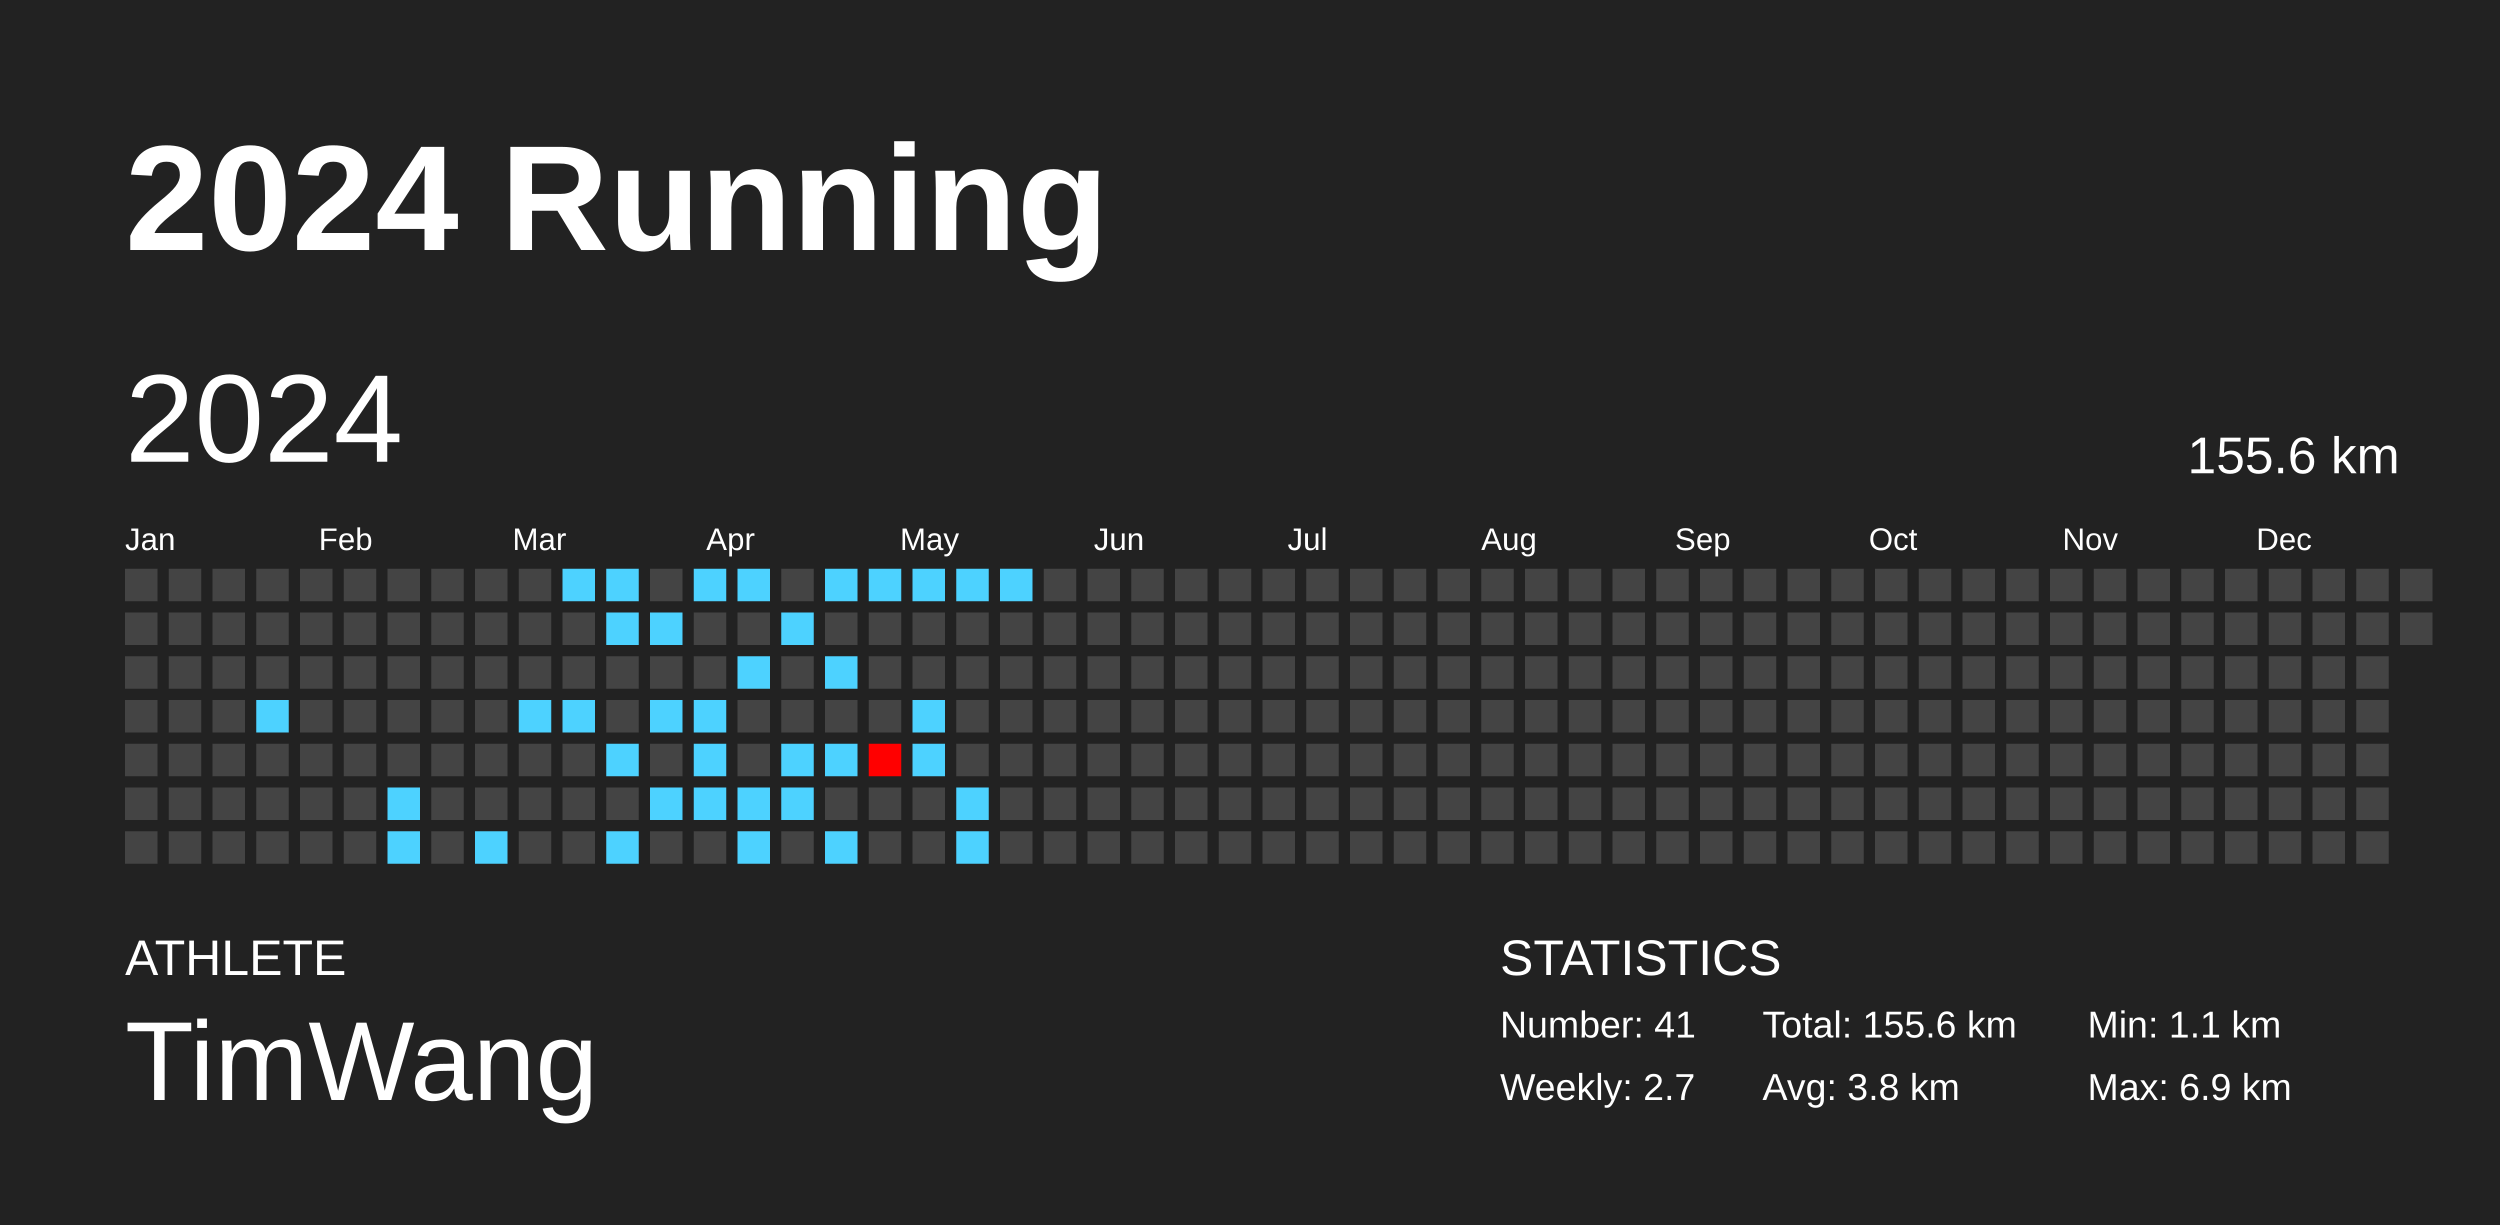
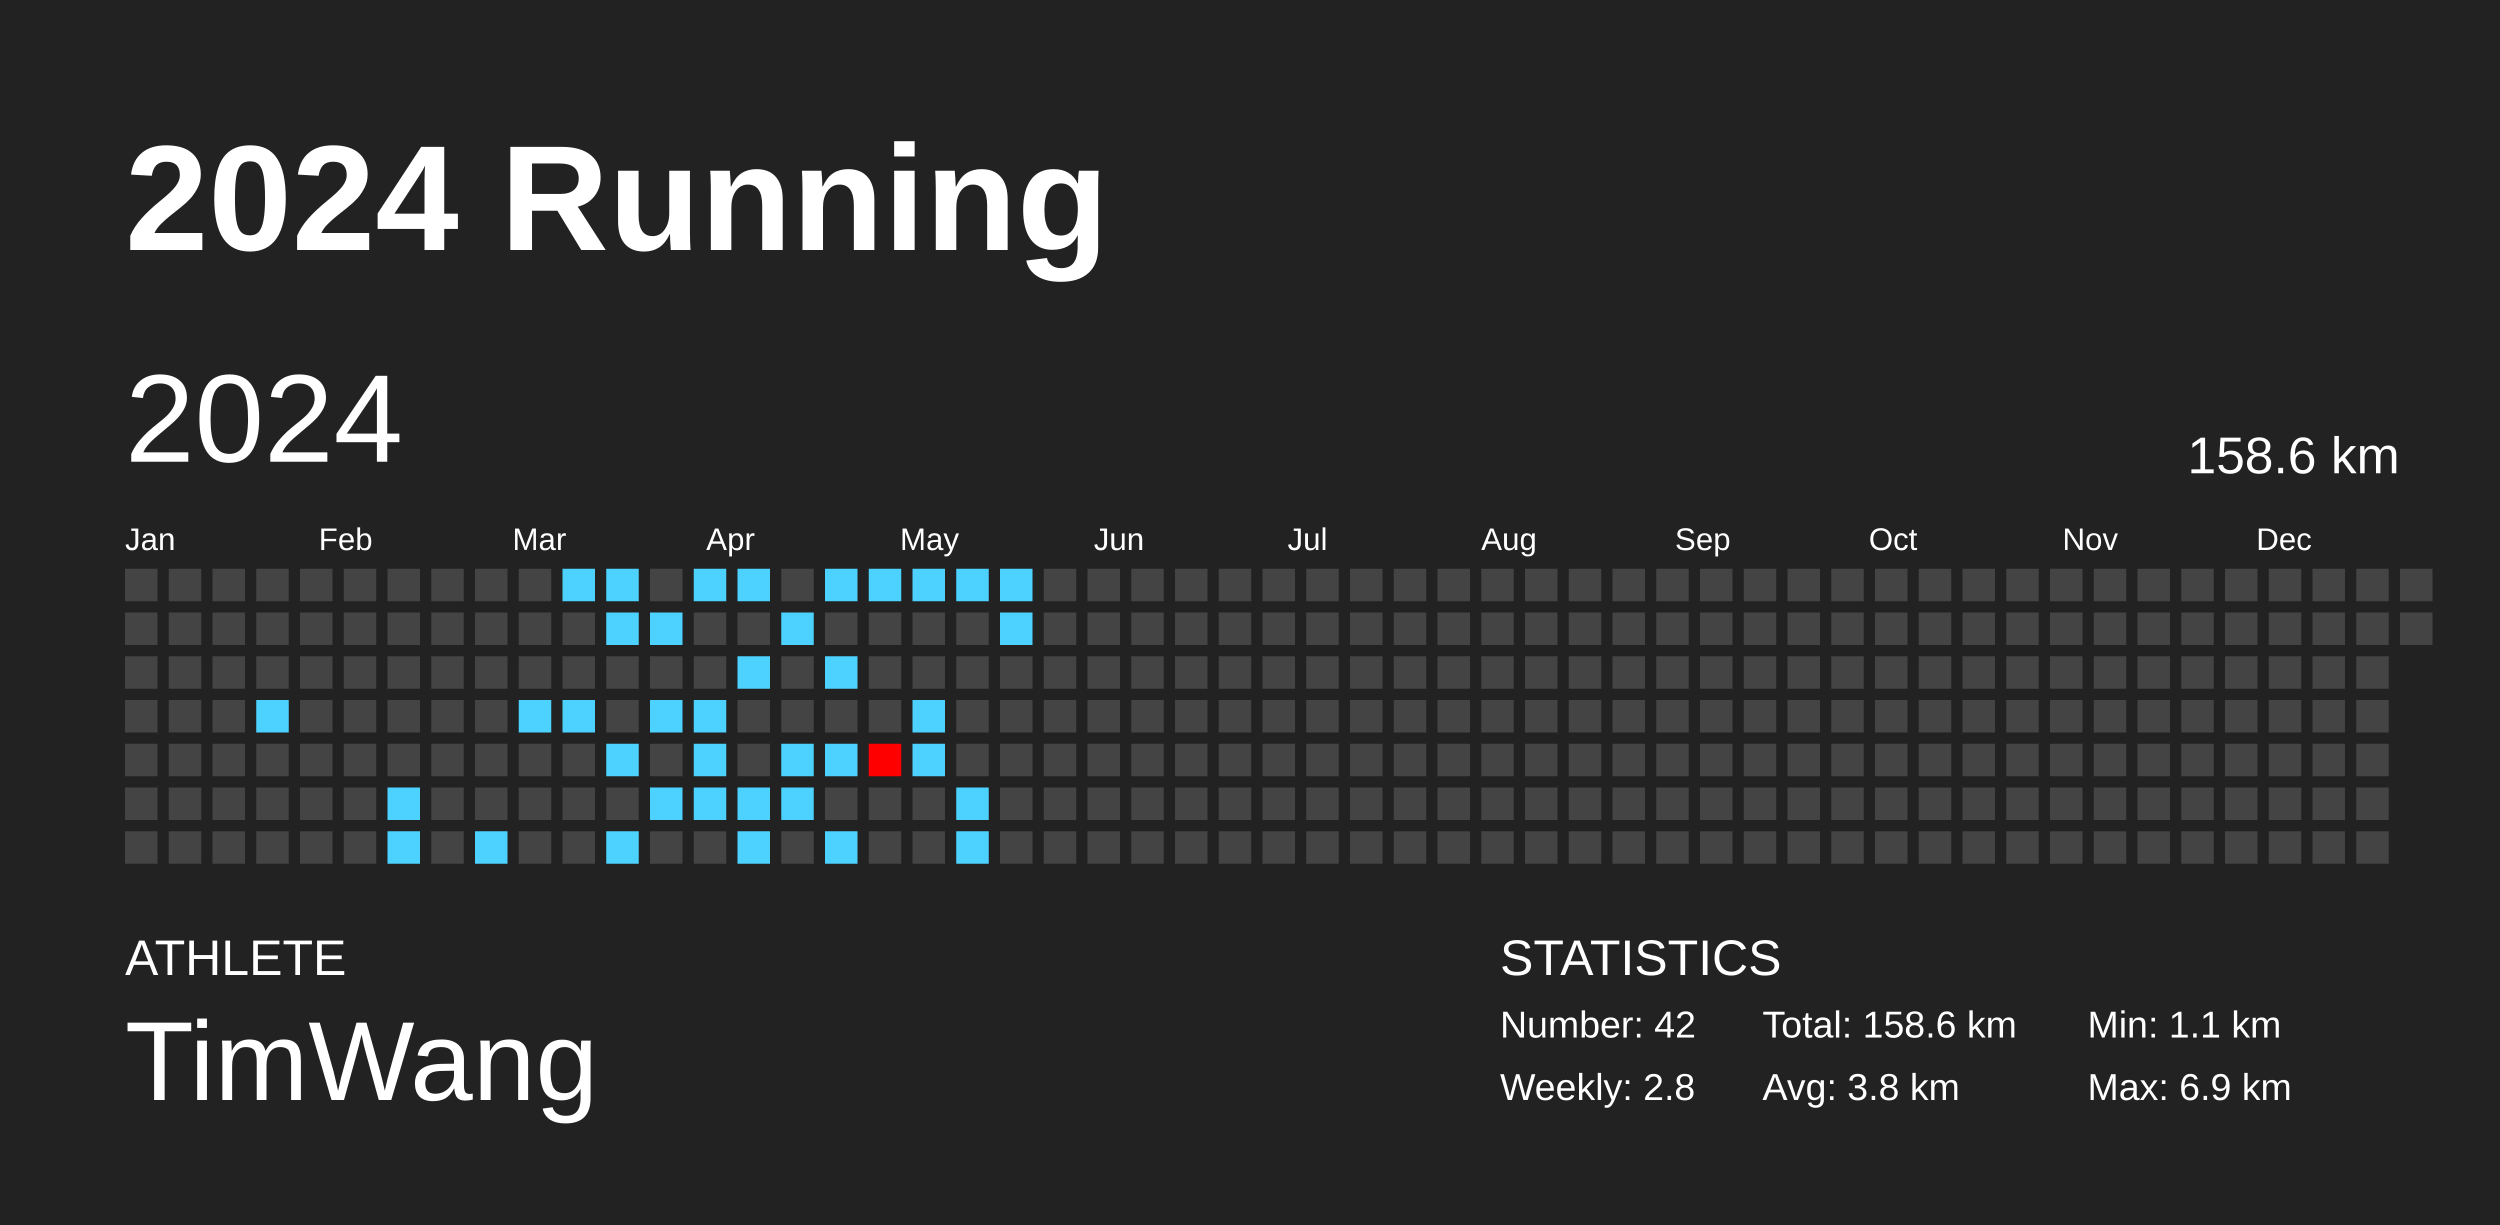
<svg xmlns="http://www.w3.org/2000/svg" baseProfile="full" height="98mm" version="1.1" viewBox="0,0,200,98" width="200mm">
  <defs />
  <rect fill="#222222" height="98" width="200" x="0" y="0" />
  <text fill="#FFFFFF" style="font-size:12px; font-family:Arial; font-weight:bold;" x="10" y="20">2024 Running</text>
  <text fill="#FFFFFF" style="font-size:4px; font-family:Arial" x="10" y="78">ATHLETE</text>
  <text fill="#FFFFFF" style="font-size:9px; font-family:Arial" x="10" y="88">TimWang</text>
  <text fill="#FFFFFF" style="font-size:4px; font-family:Arial" x="120" y="78">STATISTICS</text>
-   <text fill="#FFFFFF" style="font-size:3px; font-family:Arial" x="120" y="83">Number: 41</text>
-   <text fill="#FFFFFF" style="font-size:3px; font-family:Arial" x="120" y="88">Weekly: 2.7</text>
-   <text fill="#FFFFFF" style="font-size:3px; font-family:Arial" x="141" y="83">Total: 155.6 km</text>
+   <text fill="#FFFFFF" style="font-size:3px; font-family:Arial" x="120" y="83">Number: 42</text>
+   <text fill="#FFFFFF" style="font-size:3px; font-family:Arial" x="120" y="88">Weekly: 2.8</text>
+   <text fill="#FFFFFF" style="font-size:3px; font-family:Arial" x="141" y="83">Total: 158.6 km</text>
  <text fill="#FFFFFF" style="font-size:3px; font-family:Arial" x="141" y="88">Avg: 3.8 km</text>
  <text fill="#FFFFFF" style="font-size:3px; font-family:Arial" x="167" y="83">Min: 1.1 km</text>
  <text fill="#FFFFFF" style="font-size:3px; font-family:Arial" x="167" y="88">Max: 6.9 km</text>
  <text dominant-baseline="hanging" fill="#FFFFFF" style="font-size:10.0px; font-family:Arial;" x="10" y="30">2024</text>
-   <text dominant-baseline="hanging" fill="#FFFFFF" style="font-size:4.125px; font-family:Arial;" x="175" y="35">155.6 km</text>
+   <text dominant-baseline="hanging" fill="#FFFFFF" style="font-size:4.125px; font-family:Arial;" x="175" y="35">158.6 km</text>
  <text fill="#FFFFFF" style="font-size:2.5px; font-family:Arial" x="10.0" y="44">Jan</text>
  <text fill="#FFFFFF" style="font-size:2.5px; font-family:Arial" x="25.5" y="44">Feb</text>
  <text fill="#FFFFFF" style="font-size:2.5px; font-family:Arial" x="41.0" y="44">Mar</text>
  <text fill="#FFFFFF" style="font-size:2.5px; font-family:Arial" x="56.5" y="44">Apr</text>
  <text fill="#FFFFFF" style="font-size:2.5px; font-family:Arial" x="72.0" y="44">May</text>
  <text fill="#FFFFFF" style="font-size:2.5px; font-family:Arial" x="87.5" y="44">Jun</text>
  <text fill="#FFFFFF" style="font-size:2.5px; font-family:Arial" x="103.0" y="44">Jul</text>
  <text fill="#FFFFFF" style="font-size:2.5px; font-family:Arial" x="118.5" y="44">Aug</text>
  <text fill="#FFFFFF" style="font-size:2.5px; font-family:Arial" x="134.0" y="44">Sep</text>
  <text fill="#FFFFFF" style="font-size:2.5px; font-family:Arial" x="149.5" y="44">Oct</text>
  <text fill="#FFFFFF" style="font-size:2.5px; font-family:Arial" x="165.0" y="44">Nov</text>
  <text fill="#FFFFFF" style="font-size:2.5px; font-family:Arial" x="180.5" y="44">Dec</text>
  <rect fill="#444444" height="2.6" width="2.6" x="10.0" y="45.5" />
  <rect fill="#444444" height="2.6" width="2.6" x="10.0" y="49.0" />
  <rect fill="#444444" height="2.6" width="2.6" x="10.0" y="52.5" />
  <rect fill="#444444" height="2.6" width="2.6" x="10.0" y="56.0" />
  <rect fill="#444444" height="2.6" width="2.6" x="10.0" y="59.5" />
  <rect fill="#444444" height="2.6" width="2.6" x="10.0" y="63.0" />
  <rect fill="#444444" height="2.6" width="2.6" x="10.0" y="66.5" />
  <rect fill="#444444" height="2.6" width="2.6" x="13.5" y="45.5" />
  <rect fill="#444444" height="2.6" width="2.6" x="13.5" y="49.0" />
  <rect fill="#444444" height="2.6" width="2.6" x="13.5" y="52.5" />
  <rect fill="#444444" height="2.6" width="2.6" x="13.5" y="56.0" />
  <rect fill="#444444" height="2.6" width="2.6" x="13.5" y="59.5" />
  <rect fill="#444444" height="2.6" width="2.6" x="13.5" y="63.0" />
  <rect fill="#444444" height="2.6" width="2.6" x="13.5" y="66.5" />
  <rect fill="#444444" height="2.6" width="2.6" x="17.0" y="45.5" />
  <rect fill="#444444" height="2.6" width="2.6" x="17.0" y="49.0" />
  <rect fill="#444444" height="2.6" width="2.6" x="17.0" y="52.5" />
  <rect fill="#444444" height="2.6" width="2.6" x="17.0" y="56.0" />
  <rect fill="#444444" height="2.6" width="2.6" x="17.0" y="59.5" />
  <rect fill="#444444" height="2.6" width="2.6" x="17.0" y="63.0" />
  <rect fill="#444444" height="2.6" width="2.6" x="17.0" y="66.5" />
  <rect fill="#444444" height="2.6" width="2.6" x="20.5" y="45.5" />
  <rect fill="#444444" height="2.6" width="2.6" x="20.5" y="49.0" />
  <rect fill="#444444" height="2.6" width="2.6" x="20.5" y="52.5" />
  <rect fill="#4dd2ff" height="2.6" width="2.6" x="20.5" y="56.0" />
  <rect fill="#444444" height="2.6" width="2.6" x="20.5" y="59.5" />
  <rect fill="#444444" height="2.6" width="2.6" x="20.5" y="63.0" />
  <rect fill="#444444" height="2.6" width="2.6" x="20.5" y="66.5" />
  <rect fill="#444444" height="2.6" width="2.6" x="24.0" y="45.5" />
  <rect fill="#444444" height="2.6" width="2.6" x="24.0" y="49.0" />
  <rect fill="#444444" height="2.6" width="2.6" x="24.0" y="52.5" />
  <rect fill="#444444" height="2.6" width="2.6" x="24.0" y="56.0" />
  <rect fill="#444444" height="2.6" width="2.6" x="24.0" y="59.5" />
  <rect fill="#444444" height="2.6" width="2.6" x="24.0" y="63.0" />
  <rect fill="#444444" height="2.6" width="2.6" x="24.0" y="66.5" />
  <rect fill="#444444" height="2.6" width="2.6" x="27.5" y="45.5" />
  <rect fill="#444444" height="2.6" width="2.6" x="27.5" y="49.0" />
  <rect fill="#444444" height="2.6" width="2.6" x="27.5" y="52.5" />
  <rect fill="#444444" height="2.6" width="2.6" x="27.5" y="56.0" />
  <rect fill="#444444" height="2.6" width="2.6" x="27.5" y="59.5" />
  <rect fill="#444444" height="2.6" width="2.6" x="27.5" y="63.0" />
  <rect fill="#444444" height="2.6" width="2.6" x="27.5" y="66.5" />
  <rect fill="#444444" height="2.6" width="2.6" x="31.0" y="45.5" />
  <rect fill="#444444" height="2.6" width="2.6" x="31.0" y="49.0" />
  <rect fill="#444444" height="2.6" width="2.6" x="31.0" y="52.5" />
  <rect fill="#444444" height="2.6" width="2.6" x="31.0" y="56.0" />
  <rect fill="#444444" height="2.6" width="2.6" x="31.0" y="59.5" />
  <rect fill="#4dd2ff" height="2.6" width="2.6" x="31.0" y="63.0" />
  <rect fill="#4dd2ff" height="2.6" width="2.6" x="31.0" y="66.5" />
  <rect fill="#444444" height="2.6" width="2.6" x="34.5" y="45.5" />
  <rect fill="#444444" height="2.6" width="2.6" x="34.5" y="49.0" />
  <rect fill="#444444" height="2.6" width="2.6" x="34.5" y="52.5" />
  <rect fill="#444444" height="2.6" width="2.6" x="34.5" y="56.0" />
  <rect fill="#444444" height="2.6" width="2.6" x="34.5" y="59.5" />
  <rect fill="#444444" height="2.6" width="2.6" x="34.5" y="63.0" />
  <rect fill="#444444" height="2.6" width="2.6" x="34.5" y="66.5" />
  <rect fill="#444444" height="2.6" width="2.6" x="38.0" y="45.5" />
  <rect fill="#444444" height="2.6" width="2.6" x="38.0" y="49.0" />
  <rect fill="#444444" height="2.6" width="2.6" x="38.0" y="52.5" />
  <rect fill="#444444" height="2.6" width="2.6" x="38.0" y="56.0" />
  <rect fill="#444444" height="2.6" width="2.6" x="38.0" y="59.5" />
  <rect fill="#444444" height="2.6" width="2.6" x="38.0" y="63.0" />
  <rect fill="#4dd2ff" height="2.6" width="2.6" x="38.0" y="66.5" />
  <rect fill="#444444" height="2.6" width="2.6" x="41.5" y="45.5" />
  <rect fill="#444444" height="2.6" width="2.6" x="41.5" y="49.0" />
  <rect fill="#444444" height="2.6" width="2.6" x="41.5" y="52.5" />
  <rect fill="#4dd2ff" height="2.6" width="2.6" x="41.5" y="56.0" />
  <rect fill="#444444" height="2.6" width="2.6" x="41.5" y="59.5" />
  <rect fill="#444444" height="2.6" width="2.6" x="41.5" y="63.0" />
  <rect fill="#444444" height="2.6" width="2.6" x="41.5" y="66.5" />
  <rect fill="#4dd2ff" height="2.6" width="2.6" x="45.0" y="45.5" />
  <rect fill="#444444" height="2.6" width="2.6" x="45.0" y="49.0" />
  <rect fill="#444444" height="2.6" width="2.6" x="45.0" y="52.5" />
  <rect fill="#4dd2ff" height="2.6" width="2.6" x="45.0" y="56.0" />
  <rect fill="#444444" height="2.6" width="2.6" x="45.0" y="59.5" />
  <rect fill="#444444" height="2.6" width="2.6" x="45.0" y="63.0" />
  <rect fill="#444444" height="2.6" width="2.6" x="45.0" y="66.5" />
  <rect fill="#4dd2ff" height="2.6" width="2.6" x="48.5" y="45.5" />
  <rect fill="#4dd2ff" height="2.6" width="2.6" x="48.5" y="49.0" />
  <rect fill="#444444" height="2.6" width="2.6" x="48.5" y="52.5" />
  <rect fill="#444444" height="2.6" width="2.6" x="48.5" y="56.0" />
  <rect fill="#4dd2ff" height="2.6" width="2.6" x="48.5" y="59.5" />
  <rect fill="#444444" height="2.6" width="2.6" x="48.5" y="63.0" />
  <rect fill="#4dd2ff" height="2.6" width="2.6" x="48.5" y="66.5" />
  <rect fill="#444444" height="2.6" width="2.6" x="52.0" y="45.5" />
  <rect fill="#4dd2ff" height="2.6" width="2.6" x="52.0" y="49.0" />
  <rect fill="#444444" height="2.6" width="2.6" x="52.0" y="52.5" />
  <rect fill="#4dd2ff" height="2.6" width="2.6" x="52.0" y="56.0" />
  <rect fill="#444444" height="2.6" width="2.6" x="52.0" y="59.5" />
  <rect fill="#4dd2ff" height="2.6" width="2.6" x="52.0" y="63.0" />
  <rect fill="#444444" height="2.6" width="2.6" x="52.0" y="66.5" />
  <rect fill="#4dd2ff" height="2.6" width="2.6" x="55.5" y="45.5" />
  <rect fill="#444444" height="2.6" width="2.6" x="55.5" y="49.0" />
  <rect fill="#444444" height="2.6" width="2.6" x="55.5" y="52.5" />
  <rect fill="#4dd2ff" height="2.6" width="2.6" x="55.5" y="56.0" />
  <rect fill="#4dd2ff" height="2.6" width="2.6" x="55.5" y="59.5" />
  <rect fill="#4dd2ff" height="2.6" width="2.6" x="55.5" y="63.0" />
  <rect fill="#444444" height="2.6" width="2.6" x="55.5" y="66.5" />
  <rect fill="#4dd2ff" height="2.6" width="2.6" x="59.0" y="45.5" />
  <rect fill="#444444" height="2.6" width="2.6" x="59.0" y="49.0" />
  <rect fill="#4dd2ff" height="2.6" width="2.6" x="59.0" y="52.5" />
  <rect fill="#444444" height="2.6" width="2.6" x="59.0" y="56.0" />
  <rect fill="#444444" height="2.6" width="2.6" x="59.0" y="59.5" />
  <rect fill="#4dd2ff" height="2.6" width="2.6" x="59.0" y="63.0" />
  <rect fill="#4dd2ff" height="2.6" width="2.6" x="59.0" y="66.5" />
  <rect fill="#444444" height="2.6" width="2.6" x="62.5" y="45.5" />
  <rect fill="#4dd2ff" height="2.6" width="2.6" x="62.5" y="49.0" />
  <rect fill="#444444" height="2.6" width="2.6" x="62.5" y="52.5" />
  <rect fill="#444444" height="2.6" width="2.6" x="62.5" y="56.0" />
  <rect fill="#4dd2ff" height="2.6" width="2.6" x="62.5" y="59.5" />
  <rect fill="#4dd2ff" height="2.6" width="2.6" x="62.5" y="63.0" />
  <rect fill="#444444" height="2.6" width="2.6" x="62.5" y="66.5" />
  <rect fill="#4dd2ff" height="2.6" width="2.6" x="66.0" y="45.5" />
  <rect fill="#444444" height="2.6" width="2.6" x="66.0" y="49.0" />
  <rect fill="#4dd2ff" height="2.6" width="2.6" x="66.0" y="52.5" />
  <rect fill="#444444" height="2.6" width="2.6" x="66.0" y="56.0" />
  <rect fill="#4dd2ff" height="2.6" width="2.6" x="66.0" y="59.5" />
  <rect fill="#444444" height="2.6" width="2.6" x="66.0" y="63.0" />
  <rect fill="#4dd2ff" height="2.6" width="2.6" x="66.0" y="66.5" />
  <rect fill="#4dd2ff" height="2.6" width="2.6" x="69.5" y="45.5" />
  <rect fill="#444444" height="2.6" width="2.6" x="69.5" y="49.0" />
  <rect fill="#444444" height="2.6" width="2.6" x="69.5" y="52.5" />
  <rect fill="#444444" height="2.6" width="2.6" x="69.5" y="56.0" />
  <rect fill="#ff0000" height="2.6" width="2.6" x="69.5" y="59.5" />
  <rect fill="#444444" height="2.6" width="2.6" x="69.5" y="63.0" />
  <rect fill="#444444" height="2.6" width="2.6" x="69.5" y="66.5" />
  <rect fill="#4dd2ff" height="2.6" width="2.6" x="73.0" y="45.5" />
  <rect fill="#444444" height="2.6" width="2.6" x="73.0" y="49.0" />
  <rect fill="#444444" height="2.6" width="2.6" x="73.0" y="52.5" />
  <rect fill="#4dd2ff" height="2.6" width="2.6" x="73.0" y="56.0" />
  <rect fill="#4dd2ff" height="2.6" width="2.6" x="73.0" y="59.5" />
  <rect fill="#444444" height="2.6" width="2.6" x="73.0" y="63.0" />
  <rect fill="#444444" height="2.6" width="2.6" x="73.0" y="66.5" />
  <rect fill="#4dd2ff" height="2.6" width="2.6" x="76.5" y="45.5" />
  <rect fill="#444444" height="2.6" width="2.6" x="76.5" y="49.0" />
  <rect fill="#444444" height="2.6" width="2.6" x="76.5" y="52.5" />
  <rect fill="#444444" height="2.6" width="2.6" x="76.5" y="56.0" />
  <rect fill="#444444" height="2.6" width="2.6" x="76.5" y="59.5" />
  <rect fill="#4dd2ff" height="2.6" width="2.6" x="76.5" y="63.0" />
  <rect fill="#4dd2ff" height="2.6" width="2.6" x="76.5" y="66.5" />
  <rect fill="#4dd2ff" height="2.6" width="2.6" x="80.0" y="45.5" />
-   <rect fill="#444444" height="2.6" width="2.6" x="80.0" y="49.0" />
+   <rect fill="#4dd2ff" height="2.6" width="2.6" x="80.0" y="49.0" />
  <rect fill="#444444" height="2.6" width="2.6" x="80.0" y="52.5" />
  <rect fill="#444444" height="2.6" width="2.6" x="80.0" y="56.0" />
  <rect fill="#444444" height="2.6" width="2.6" x="80.0" y="59.5" />
  <rect fill="#444444" height="2.6" width="2.6" x="80.0" y="63.0" />
  <rect fill="#444444" height="2.6" width="2.6" x="80.0" y="66.5" />
  <rect fill="#444444" height="2.6" width="2.6" x="83.5" y="45.5" />
  <rect fill="#444444" height="2.6" width="2.6" x="83.5" y="49.0" />
  <rect fill="#444444" height="2.6" width="2.6" x="83.5" y="52.5" />
  <rect fill="#444444" height="2.6" width="2.6" x="83.5" y="56.0" />
  <rect fill="#444444" height="2.6" width="2.6" x="83.5" y="59.5" />
  <rect fill="#444444" height="2.6" width="2.6" x="83.5" y="63.0" />
  <rect fill="#444444" height="2.6" width="2.6" x="83.5" y="66.5" />
  <rect fill="#444444" height="2.6" width="2.6" x="87.0" y="45.5" />
  <rect fill="#444444" height="2.6" width="2.6" x="87.0" y="49.0" />
  <rect fill="#444444" height="2.6" width="2.6" x="87.0" y="52.5" />
  <rect fill="#444444" height="2.6" width="2.6" x="87.0" y="56.0" />
  <rect fill="#444444" height="2.6" width="2.6" x="87.0" y="59.5" />
  <rect fill="#444444" height="2.6" width="2.6" x="87.0" y="63.0" />
  <rect fill="#444444" height="2.6" width="2.6" x="87.0" y="66.5" />
  <rect fill="#444444" height="2.6" width="2.6" x="90.5" y="45.5" />
  <rect fill="#444444" height="2.6" width="2.6" x="90.5" y="49.0" />
  <rect fill="#444444" height="2.6" width="2.6" x="90.5" y="52.5" />
  <rect fill="#444444" height="2.6" width="2.6" x="90.5" y="56.0" />
  <rect fill="#444444" height="2.6" width="2.6" x="90.5" y="59.5" />
  <rect fill="#444444" height="2.6" width="2.6" x="90.5" y="63.0" />
  <rect fill="#444444" height="2.6" width="2.6" x="90.5" y="66.5" />
  <rect fill="#444444" height="2.6" width="2.6" x="94.0" y="45.5" />
  <rect fill="#444444" height="2.6" width="2.6" x="94.0" y="49.0" />
  <rect fill="#444444" height="2.6" width="2.6" x="94.0" y="52.5" />
  <rect fill="#444444" height="2.6" width="2.6" x="94.0" y="56.0" />
  <rect fill="#444444" height="2.6" width="2.6" x="94.0" y="59.5" />
  <rect fill="#444444" height="2.6" width="2.6" x="94.0" y="63.0" />
  <rect fill="#444444" height="2.6" width="2.6" x="94.0" y="66.5" />
  <rect fill="#444444" height="2.6" width="2.6" x="97.5" y="45.5" />
  <rect fill="#444444" height="2.6" width="2.6" x="97.5" y="49.0" />
  <rect fill="#444444" height="2.6" width="2.6" x="97.5" y="52.5" />
  <rect fill="#444444" height="2.6" width="2.6" x="97.5" y="56.0" />
  <rect fill="#444444" height="2.6" width="2.6" x="97.5" y="59.5" />
  <rect fill="#444444" height="2.6" width="2.6" x="97.5" y="63.0" />
  <rect fill="#444444" height="2.6" width="2.6" x="97.5" y="66.5" />
  <rect fill="#444444" height="2.6" width="2.6" x="101.0" y="45.5" />
  <rect fill="#444444" height="2.6" width="2.6" x="101.0" y="49.0" />
  <rect fill="#444444" height="2.6" width="2.6" x="101.0" y="52.5" />
  <rect fill="#444444" height="2.6" width="2.6" x="101.0" y="56.0" />
  <rect fill="#444444" height="2.6" width="2.6" x="101.0" y="59.5" />
  <rect fill="#444444" height="2.6" width="2.6" x="101.0" y="63.0" />
  <rect fill="#444444" height="2.6" width="2.6" x="101.0" y="66.5" />
  <rect fill="#444444" height="2.6" width="2.6" x="104.5" y="45.5" />
  <rect fill="#444444" height="2.6" width="2.6" x="104.5" y="49.0" />
  <rect fill="#444444" height="2.6" width="2.6" x="104.5" y="52.5" />
  <rect fill="#444444" height="2.6" width="2.6" x="104.5" y="56.0" />
  <rect fill="#444444" height="2.6" width="2.6" x="104.5" y="59.5" />
  <rect fill="#444444" height="2.6" width="2.6" x="104.5" y="63.0" />
  <rect fill="#444444" height="2.6" width="2.6" x="104.5" y="66.5" />
  <rect fill="#444444" height="2.6" width="2.6" x="108.0" y="45.5" />
  <rect fill="#444444" height="2.6" width="2.6" x="108.0" y="49.0" />
  <rect fill="#444444" height="2.6" width="2.6" x="108.0" y="52.5" />
  <rect fill="#444444" height="2.6" width="2.6" x="108.0" y="56.0" />
  <rect fill="#444444" height="2.6" width="2.6" x="108.0" y="59.5" />
  <rect fill="#444444" height="2.6" width="2.6" x="108.0" y="63.0" />
  <rect fill="#444444" height="2.6" width="2.6" x="108.0" y="66.5" />
  <rect fill="#444444" height="2.6" width="2.6" x="111.5" y="45.5" />
  <rect fill="#444444" height="2.6" width="2.6" x="111.5" y="49.0" />
  <rect fill="#444444" height="2.6" width="2.6" x="111.5" y="52.5" />
  <rect fill="#444444" height="2.6" width="2.6" x="111.5" y="56.0" />
  <rect fill="#444444" height="2.6" width="2.6" x="111.5" y="59.5" />
  <rect fill="#444444" height="2.6" width="2.6" x="111.5" y="63.0" />
  <rect fill="#444444" height="2.6" width="2.6" x="111.5" y="66.5" />
  <rect fill="#444444" height="2.6" width="2.6" x="115.0" y="45.5" />
  <rect fill="#444444" height="2.6" width="2.6" x="115.0" y="49.0" />
  <rect fill="#444444" height="2.6" width="2.6" x="115.0" y="52.5" />
  <rect fill="#444444" height="2.6" width="2.6" x="115.0" y="56.0" />
  <rect fill="#444444" height="2.6" width="2.6" x="115.0" y="59.5" />
  <rect fill="#444444" height="2.6" width="2.6" x="115.0" y="63.0" />
  <rect fill="#444444" height="2.6" width="2.6" x="115.0" y="66.5" />
  <rect fill="#444444" height="2.6" width="2.6" x="118.5" y="45.5" />
  <rect fill="#444444" height="2.6" width="2.6" x="118.5" y="49.0" />
  <rect fill="#444444" height="2.6" width="2.6" x="118.5" y="52.5" />
  <rect fill="#444444" height="2.6" width="2.6" x="118.5" y="56.0" />
  <rect fill="#444444" height="2.6" width="2.6" x="118.5" y="59.5" />
  <rect fill="#444444" height="2.6" width="2.6" x="118.5" y="63.0" />
  <rect fill="#444444" height="2.6" width="2.6" x="118.5" y="66.5" />
  <rect fill="#444444" height="2.6" width="2.6" x="122.0" y="45.5" />
  <rect fill="#444444" height="2.6" width="2.6" x="122.0" y="49.0" />
  <rect fill="#444444" height="2.6" width="2.6" x="122.0" y="52.5" />
  <rect fill="#444444" height="2.6" width="2.6" x="122.0" y="56.0" />
  <rect fill="#444444" height="2.6" width="2.6" x="122.0" y="59.5" />
  <rect fill="#444444" height="2.6" width="2.6" x="122.0" y="63.0" />
  <rect fill="#444444" height="2.6" width="2.6" x="122.0" y="66.5" />
  <rect fill="#444444" height="2.6" width="2.6" x="125.5" y="45.5" />
  <rect fill="#444444" height="2.6" width="2.6" x="125.5" y="49.0" />
  <rect fill="#444444" height="2.6" width="2.6" x="125.5" y="52.5" />
  <rect fill="#444444" height="2.6" width="2.6" x="125.5" y="56.0" />
  <rect fill="#444444" height="2.6" width="2.6" x="125.5" y="59.5" />
  <rect fill="#444444" height="2.6" width="2.6" x="125.5" y="63.0" />
  <rect fill="#444444" height="2.6" width="2.6" x="125.5" y="66.5" />
  <rect fill="#444444" height="2.6" width="2.6" x="129.0" y="45.5" />
  <rect fill="#444444" height="2.6" width="2.6" x="129.0" y="49.0" />
  <rect fill="#444444" height="2.6" width="2.6" x="129.0" y="52.5" />
  <rect fill="#444444" height="2.6" width="2.6" x="129.0" y="56.0" />
  <rect fill="#444444" height="2.6" width="2.6" x="129.0" y="59.5" />
  <rect fill="#444444" height="2.6" width="2.6" x="129.0" y="63.0" />
  <rect fill="#444444" height="2.6" width="2.6" x="129.0" y="66.5" />
  <rect fill="#444444" height="2.6" width="2.6" x="132.5" y="45.5" />
  <rect fill="#444444" height="2.6" width="2.6" x="132.5" y="49.0" />
  <rect fill="#444444" height="2.6" width="2.6" x="132.5" y="52.5" />
  <rect fill="#444444" height="2.6" width="2.6" x="132.5" y="56.0" />
  <rect fill="#444444" height="2.6" width="2.6" x="132.5" y="59.5" />
  <rect fill="#444444" height="2.6" width="2.6" x="132.5" y="63.0" />
  <rect fill="#444444" height="2.6" width="2.6" x="132.5" y="66.5" />
  <rect fill="#444444" height="2.6" width="2.6" x="136.0" y="45.5" />
  <rect fill="#444444" height="2.6" width="2.6" x="136.0" y="49.0" />
  <rect fill="#444444" height="2.6" width="2.6" x="136.0" y="52.5" />
  <rect fill="#444444" height="2.6" width="2.6" x="136.0" y="56.0" />
  <rect fill="#444444" height="2.6" width="2.6" x="136.0" y="59.5" />
  <rect fill="#444444" height="2.6" width="2.6" x="136.0" y="63.0" />
  <rect fill="#444444" height="2.6" width="2.6" x="136.0" y="66.5" />
  <rect fill="#444444" height="2.6" width="2.6" x="139.5" y="45.5" />
  <rect fill="#444444" height="2.6" width="2.6" x="139.5" y="49.0" />
  <rect fill="#444444" height="2.6" width="2.6" x="139.5" y="52.5" />
  <rect fill="#444444" height="2.6" width="2.6" x="139.5" y="56.0" />
  <rect fill="#444444" height="2.6" width="2.6" x="139.5" y="59.5" />
  <rect fill="#444444" height="2.6" width="2.6" x="139.5" y="63.0" />
  <rect fill="#444444" height="2.6" width="2.6" x="139.5" y="66.5" />
  <rect fill="#444444" height="2.6" width="2.6" x="143.0" y="45.5" />
  <rect fill="#444444" height="2.6" width="2.6" x="143.0" y="49.0" />
  <rect fill="#444444" height="2.6" width="2.6" x="143.0" y="52.5" />
  <rect fill="#444444" height="2.6" width="2.6" x="143.0" y="56.0" />
  <rect fill="#444444" height="2.6" width="2.6" x="143.0" y="59.5" />
  <rect fill="#444444" height="2.6" width="2.6" x="143.0" y="63.0" />
  <rect fill="#444444" height="2.6" width="2.6" x="143.0" y="66.5" />
  <rect fill="#444444" height="2.6" width="2.6" x="146.5" y="45.5" />
  <rect fill="#444444" height="2.6" width="2.6" x="146.5" y="49.0" />
  <rect fill="#444444" height="2.6" width="2.6" x="146.5" y="52.5" />
  <rect fill="#444444" height="2.6" width="2.6" x="146.5" y="56.0" />
  <rect fill="#444444" height="2.6" width="2.6" x="146.5" y="59.5" />
  <rect fill="#444444" height="2.6" width="2.6" x="146.5" y="63.0" />
  <rect fill="#444444" height="2.6" width="2.6" x="146.5" y="66.5" />
  <rect fill="#444444" height="2.6" width="2.6" x="150.0" y="45.5" />
  <rect fill="#444444" height="2.6" width="2.6" x="150.0" y="49.0" />
  <rect fill="#444444" height="2.6" width="2.6" x="150.0" y="52.5" />
  <rect fill="#444444" height="2.6" width="2.6" x="150.0" y="56.0" />
  <rect fill="#444444" height="2.6" width="2.6" x="150.0" y="59.5" />
  <rect fill="#444444" height="2.6" width="2.6" x="150.0" y="63.0" />
  <rect fill="#444444" height="2.6" width="2.6" x="150.0" y="66.5" />
  <rect fill="#444444" height="2.6" width="2.6" x="153.5" y="45.5" />
  <rect fill="#444444" height="2.6" width="2.6" x="153.5" y="49.0" />
  <rect fill="#444444" height="2.6" width="2.6" x="153.5" y="52.5" />
  <rect fill="#444444" height="2.6" width="2.6" x="153.5" y="56.0" />
  <rect fill="#444444" height="2.6" width="2.6" x="153.5" y="59.5" />
  <rect fill="#444444" height="2.6" width="2.6" x="153.5" y="63.0" />
  <rect fill="#444444" height="2.6" width="2.6" x="153.5" y="66.5" />
  <rect fill="#444444" height="2.6" width="2.6" x="157.0" y="45.5" />
  <rect fill="#444444" height="2.6" width="2.6" x="157.0" y="49.0" />
  <rect fill="#444444" height="2.6" width="2.6" x="157.0" y="52.5" />
  <rect fill="#444444" height="2.6" width="2.6" x="157.0" y="56.0" />
  <rect fill="#444444" height="2.6" width="2.6" x="157.0" y="59.5" />
  <rect fill="#444444" height="2.6" width="2.6" x="157.0" y="63.0" />
  <rect fill="#444444" height="2.6" width="2.6" x="157.0" y="66.5" />
  <rect fill="#444444" height="2.6" width="2.6" x="160.5" y="45.5" />
  <rect fill="#444444" height="2.6" width="2.6" x="160.5" y="49.0" />
  <rect fill="#444444" height="2.6" width="2.6" x="160.5" y="52.5" />
  <rect fill="#444444" height="2.6" width="2.6" x="160.5" y="56.0" />
  <rect fill="#444444" height="2.6" width="2.6" x="160.5" y="59.5" />
  <rect fill="#444444" height="2.6" width="2.6" x="160.5" y="63.0" />
  <rect fill="#444444" height="2.6" width="2.6" x="160.5" y="66.5" />
  <rect fill="#444444" height="2.6" width="2.6" x="164.0" y="45.5" />
  <rect fill="#444444" height="2.6" width="2.6" x="164.0" y="49.0" />
  <rect fill="#444444" height="2.6" width="2.6" x="164.0" y="52.5" />
  <rect fill="#444444" height="2.6" width="2.6" x="164.0" y="56.0" />
  <rect fill="#444444" height="2.6" width="2.6" x="164.0" y="59.5" />
  <rect fill="#444444" height="2.6" width="2.6" x="164.0" y="63.0" />
  <rect fill="#444444" height="2.6" width="2.6" x="164.0" y="66.5" />
  <rect fill="#444444" height="2.6" width="2.6" x="167.5" y="45.5" />
  <rect fill="#444444" height="2.6" width="2.6" x="167.5" y="49.0" />
  <rect fill="#444444" height="2.6" width="2.6" x="167.5" y="52.5" />
  <rect fill="#444444" height="2.6" width="2.6" x="167.5" y="56.0" />
  <rect fill="#444444" height="2.6" width="2.6" x="167.5" y="59.5" />
  <rect fill="#444444" height="2.6" width="2.6" x="167.5" y="63.0" />
  <rect fill="#444444" height="2.6" width="2.6" x="167.5" y="66.5" />
  <rect fill="#444444" height="2.6" width="2.6" x="171.0" y="45.5" />
  <rect fill="#444444" height="2.6" width="2.6" x="171.0" y="49.0" />
  <rect fill="#444444" height="2.6" width="2.6" x="171.0" y="52.5" />
  <rect fill="#444444" height="2.6" width="2.6" x="171.0" y="56.0" />
  <rect fill="#444444" height="2.6" width="2.6" x="171.0" y="59.5" />
  <rect fill="#444444" height="2.6" width="2.6" x="171.0" y="63.0" />
  <rect fill="#444444" height="2.6" width="2.6" x="171.0" y="66.5" />
  <rect fill="#444444" height="2.6" width="2.6" x="174.5" y="45.5" />
  <rect fill="#444444" height="2.6" width="2.6" x="174.5" y="49.0" />
  <rect fill="#444444" height="2.6" width="2.6" x="174.5" y="52.5" />
  <rect fill="#444444" height="2.6" width="2.6" x="174.5" y="56.0" />
  <rect fill="#444444" height="2.6" width="2.6" x="174.5" y="59.5" />
  <rect fill="#444444" height="2.6" width="2.6" x="174.5" y="63.0" />
  <rect fill="#444444" height="2.6" width="2.6" x="174.5" y="66.5" />
  <rect fill="#444444" height="2.6" width="2.6" x="178.0" y="45.5" />
  <rect fill="#444444" height="2.6" width="2.6" x="178.0" y="49.0" />
  <rect fill="#444444" height="2.6" width="2.6" x="178.0" y="52.5" />
  <rect fill="#444444" height="2.6" width="2.6" x="178.0" y="56.0" />
  <rect fill="#444444" height="2.6" width="2.6" x="178.0" y="59.5" />
  <rect fill="#444444" height="2.6" width="2.6" x="178.0" y="63.0" />
  <rect fill="#444444" height="2.6" width="2.6" x="178.0" y="66.5" />
  <rect fill="#444444" height="2.6" width="2.6" x="181.5" y="45.5" />
  <rect fill="#444444" height="2.6" width="2.6" x="181.5" y="49.0" />
  <rect fill="#444444" height="2.6" width="2.6" x="181.5" y="52.5" />
  <rect fill="#444444" height="2.6" width="2.6" x="181.5" y="56.0" />
  <rect fill="#444444" height="2.6" width="2.6" x="181.5" y="59.5" />
  <rect fill="#444444" height="2.6" width="2.6" x="181.5" y="63.0" />
  <rect fill="#444444" height="2.6" width="2.6" x="181.5" y="66.5" />
  <rect fill="#444444" height="2.6" width="2.6" x="185.0" y="45.5" />
  <rect fill="#444444" height="2.6" width="2.6" x="185.0" y="49.0" />
  <rect fill="#444444" height="2.6" width="2.6" x="185.0" y="52.5" />
  <rect fill="#444444" height="2.6" width="2.6" x="185.0" y="56.0" />
  <rect fill="#444444" height="2.6" width="2.6" x="185.0" y="59.5" />
  <rect fill="#444444" height="2.6" width="2.6" x="185.0" y="63.0" />
  <rect fill="#444444" height="2.6" width="2.6" x="185.0" y="66.5" />
  <rect fill="#444444" height="2.6" width="2.6" x="188.5" y="45.5" />
  <rect fill="#444444" height="2.6" width="2.6" x="188.5" y="49.0" />
  <rect fill="#444444" height="2.6" width="2.6" x="188.5" y="52.5" />
  <rect fill="#444444" height="2.6" width="2.6" x="188.5" y="56.0" />
  <rect fill="#444444" height="2.6" width="2.6" x="188.5" y="59.5" />
  <rect fill="#444444" height="2.6" width="2.6" x="188.5" y="63.0" />
  <rect fill="#444444" height="2.6" width="2.6" x="188.5" y="66.5" />
  <rect fill="#444444" height="2.6" width="2.6" x="192.0" y="45.5" />
  <rect fill="#444444" height="2.6" width="2.6" x="192.0" y="49.0" />
</svg>
